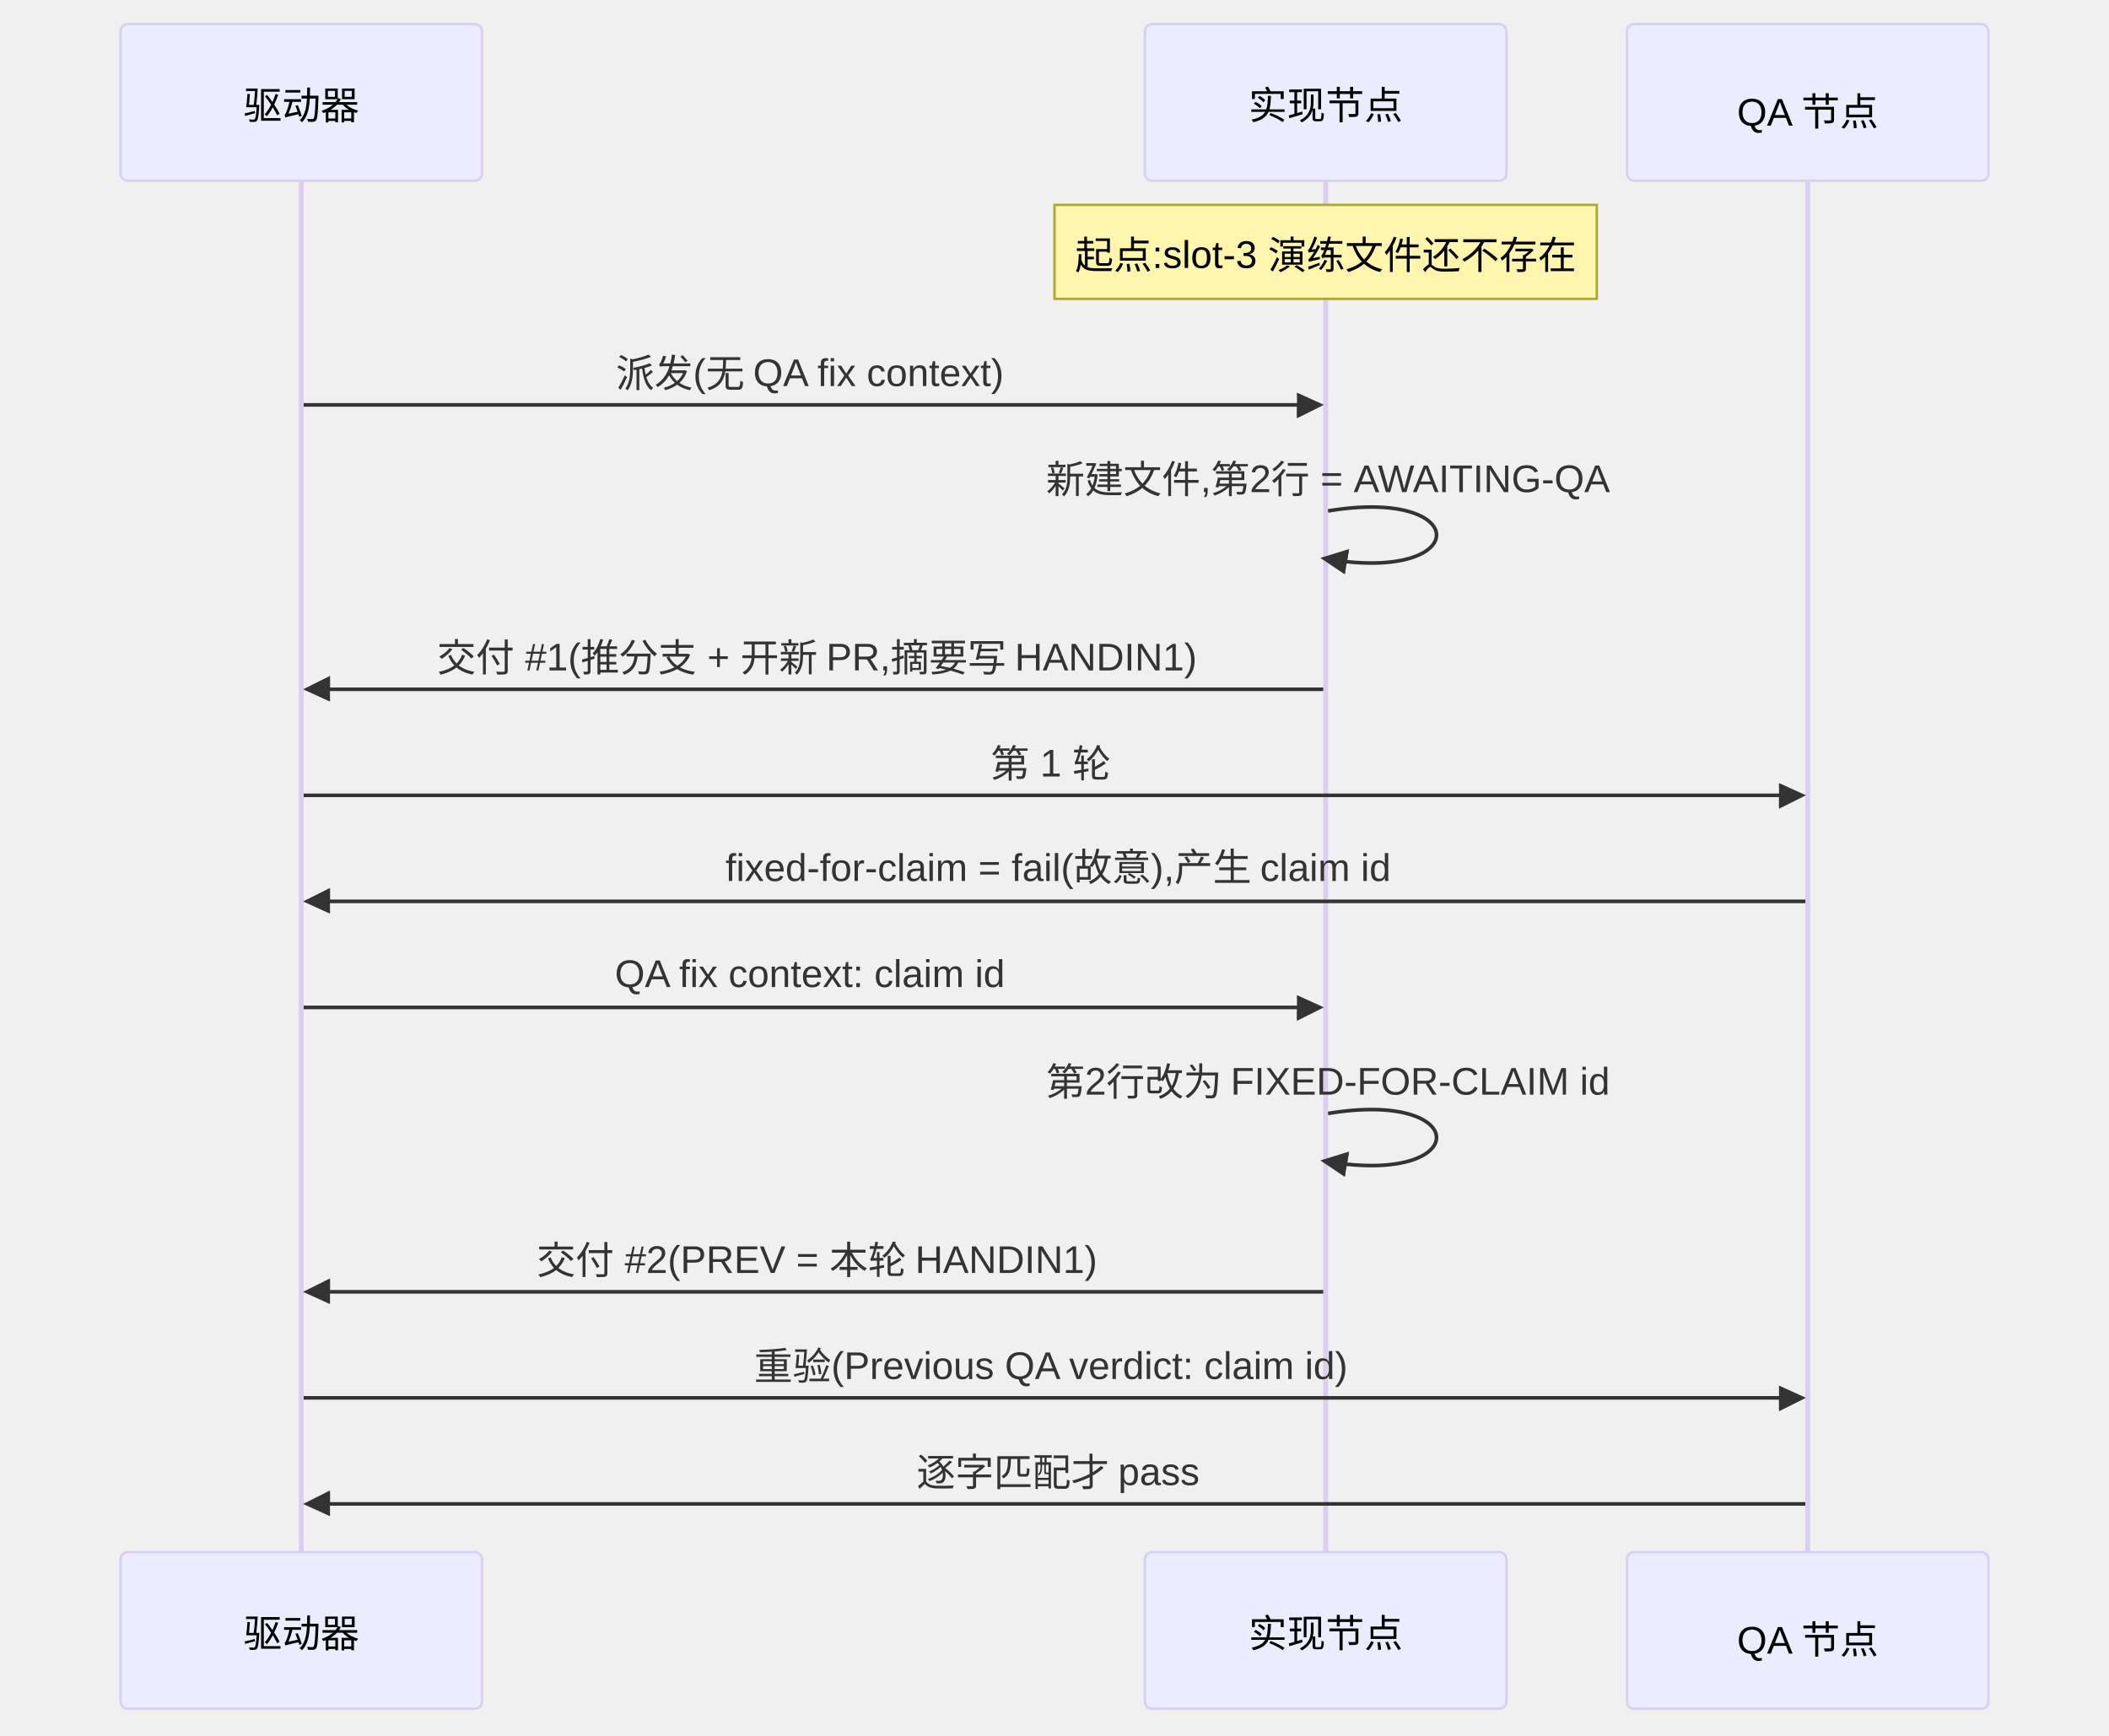
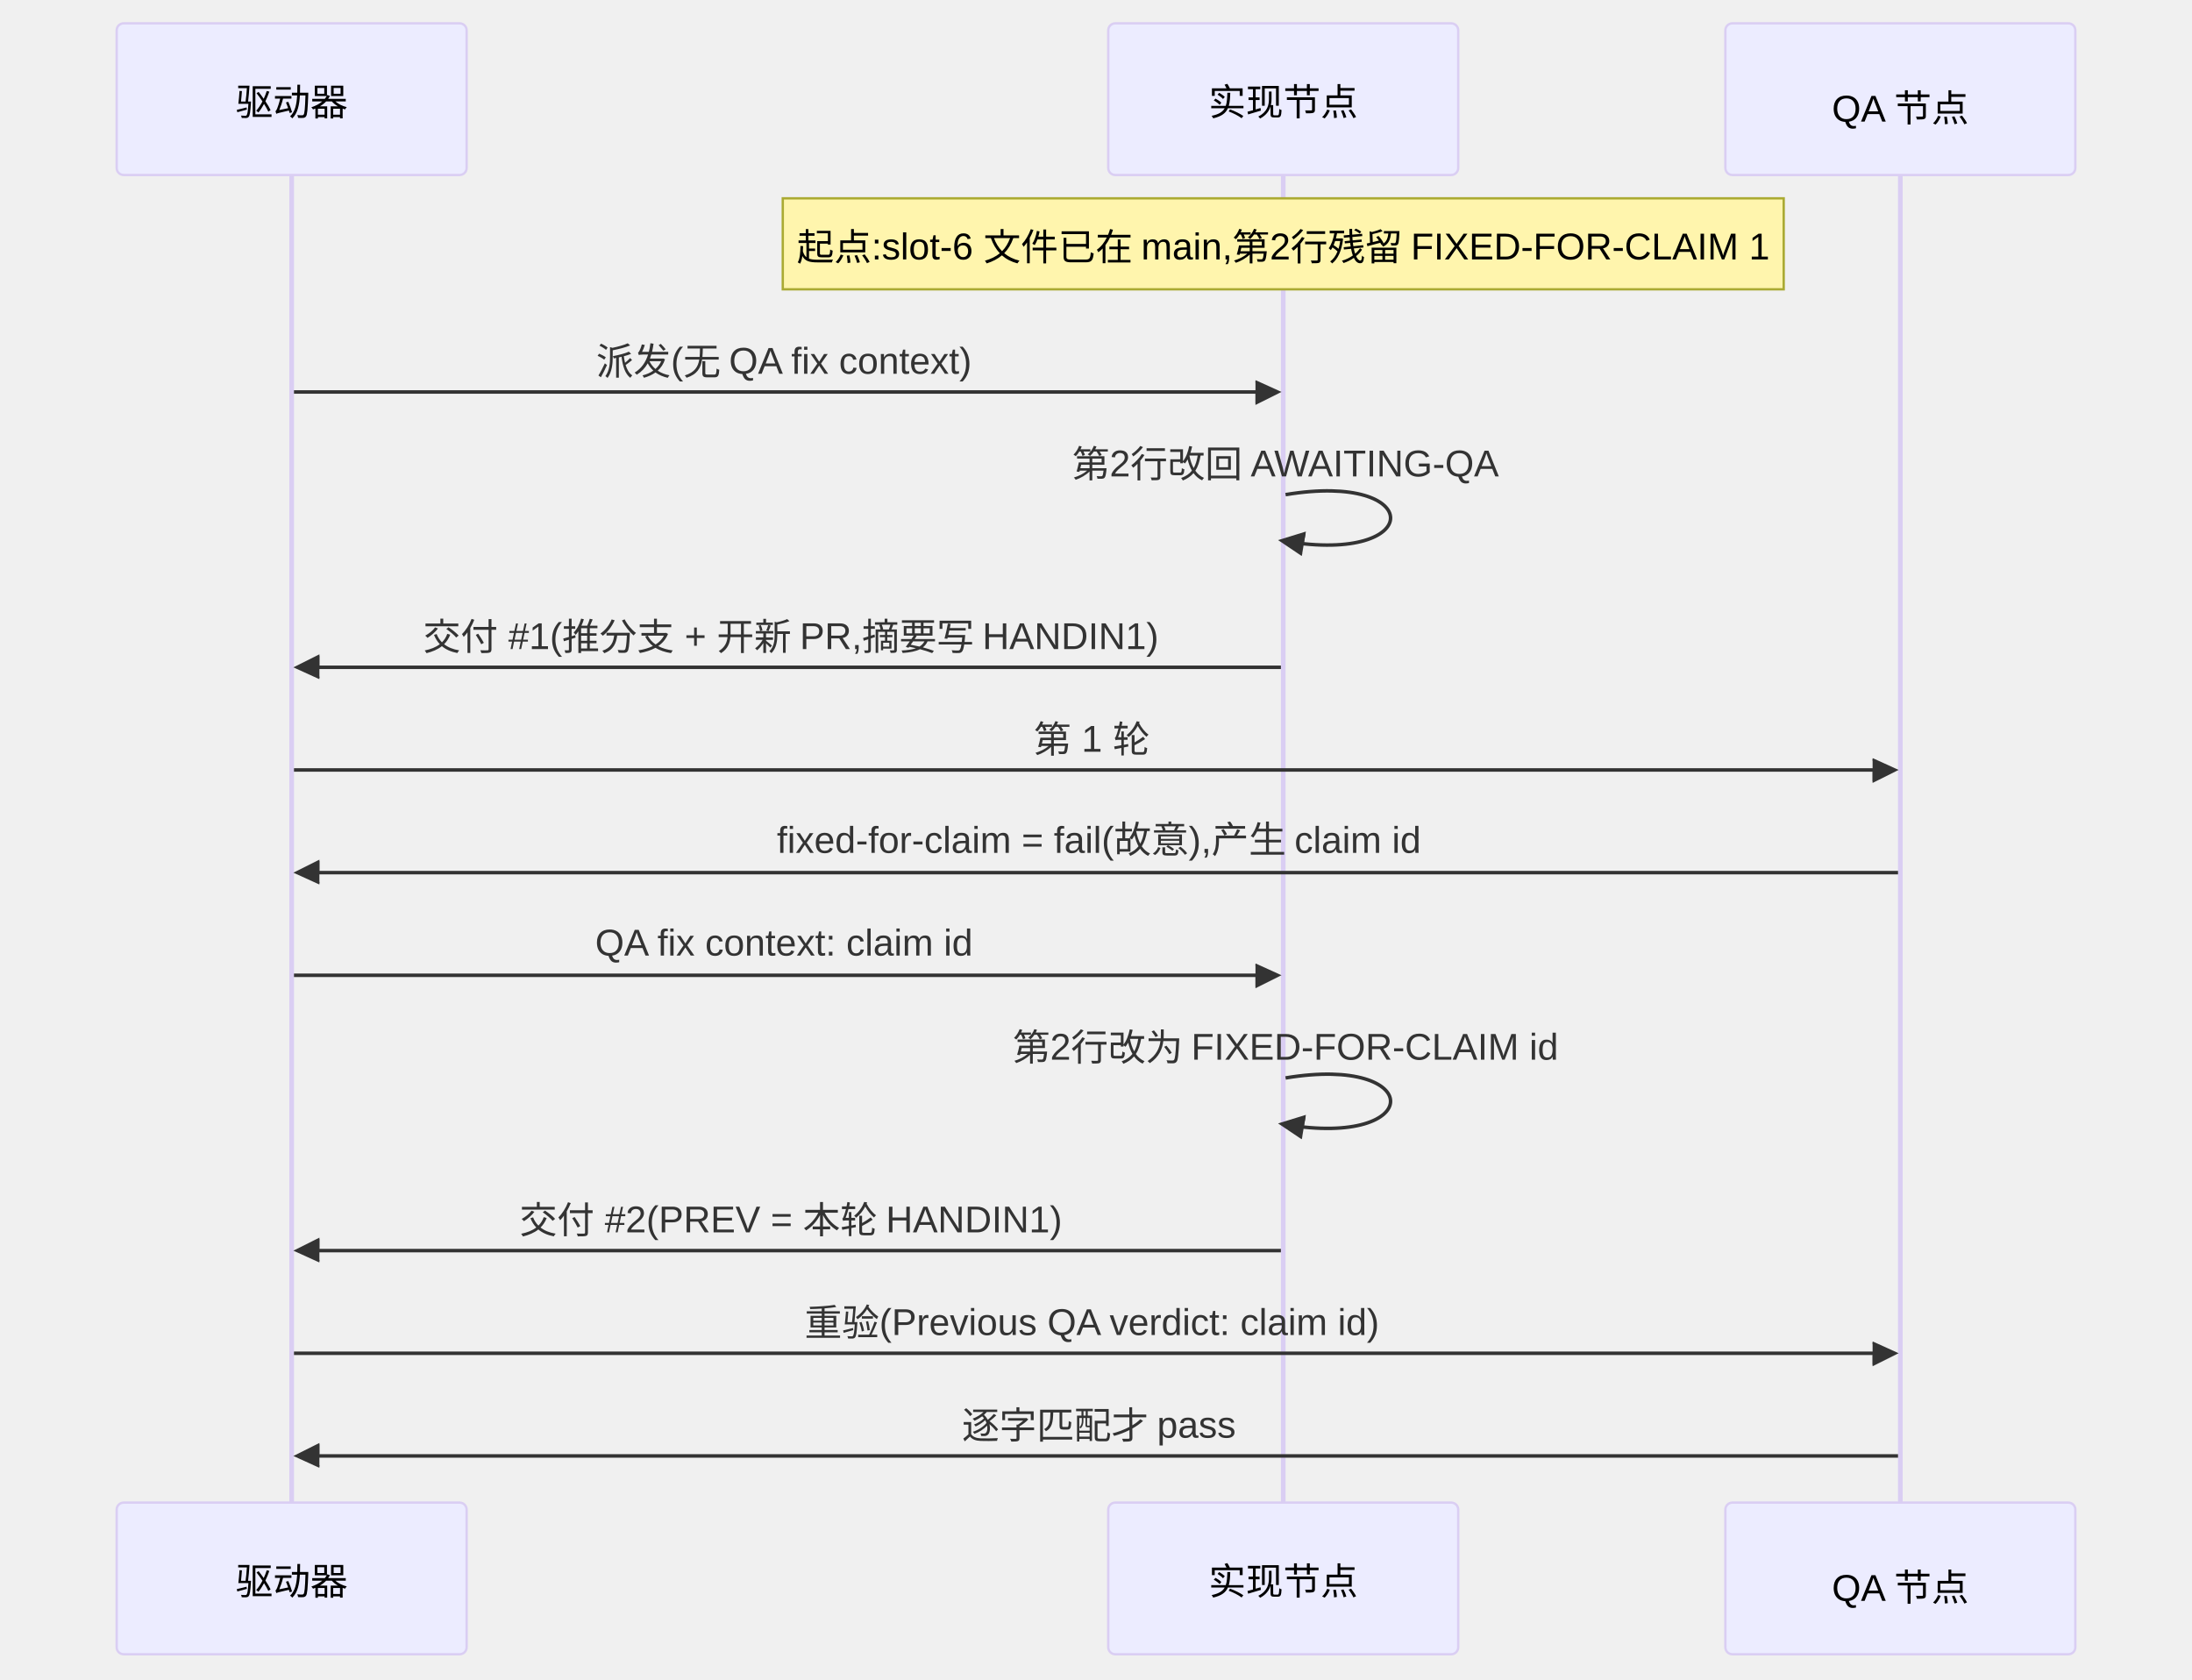
- <svg xmlns="http://www.w3.org/2000/svg" id="FLY-3150-d1" width="100%" style="max-width: 875px; background-color: white;" viewBox="-50 -10 875 720" role="graphics-document document" aria-roledescription="sequence">
+ <svg xmlns="http://www.w3.org/2000/svg" id="FLY-3150-d1" width="100%" style="max-width: 939.5px; background-color: white;" viewBox="-50 -10 939.5 720" role="graphics-document document" aria-roledescription="sequence">
  <g>
-     <rect x="625" y="634" fill="#eaeaea" stroke="#666" width="150" height="65" name="Q" rx="3" ry="3" class="actor actor-bottom" />
-     <text x="700" y="666.5" dominant-baseline="central" alignment-baseline="central" class="actor actor-box" style="text-anchor: middle; font-size: 16px; font-weight: 400;">
-       <tspan x="700" dy="0">QA 节点</tspan>
+     <rect x="689.5" y="634" fill="#eaeaea" stroke="#666" width="150" height="65" name="Q" rx="3" ry="3" class="actor actor-bottom" />
+     <text x="764.5" y="666.5" dominant-baseline="central" alignment-baseline="central" class="actor actor-box" style="text-anchor: middle; font-size: 16px; font-weight: 400;">
+       <tspan x="764.5" dy="0">QA 节点</tspan>
    </text>
  </g>
  <g>
    <rect x="425" y="634" fill="#eaeaea" stroke="#666" width="150" height="65" name="I" rx="3" ry="3" class="actor actor-bottom" />
    <text x="500" y="666.5" dominant-baseline="central" alignment-baseline="central" class="actor actor-box" style="text-anchor: middle; font-size: 16px; font-weight: 400;">
      <tspan x="500" dy="0">实现节点</tspan>
    </text>
  </g>
  <g>
    <rect x="0" y="634" fill="#eaeaea" stroke="#666" width="150" height="65" name="D" rx="3" ry="3" class="actor actor-bottom" />
    <text x="75" y="666.5" dominant-baseline="central" alignment-baseline="central" class="actor actor-box" style="text-anchor: middle; font-size: 16px; font-weight: 400;">
      <tspan x="75" dy="0">驱动器</tspan>
    </text>
  </g>
  <g>
-     <line id="actor2" x1="700" y1="65" x2="700" y2="634" class="actor-line 200" stroke-width="0.5px" stroke="#999" name="Q" />
+     <line id="actor2" x1="764.5" y1="65" x2="764.5" y2="634" class="actor-line 200" stroke-width="0.5px" stroke="#999" name="Q" />
    <g id="root-2">
-       <rect x="625" y="0" fill="#eaeaea" stroke="#666" width="150" height="65" name="Q" rx="3" ry="3" class="actor actor-top" />
-       <text x="700" y="32.5" dominant-baseline="central" alignment-baseline="central" class="actor actor-box" style="text-anchor: middle; font-size: 16px; font-weight: 400;">
-         <tspan x="700" dy="0">QA 节点</tspan>
+       <rect x="689.5" y="0" fill="#eaeaea" stroke="#666" width="150" height="65" name="Q" rx="3" ry="3" class="actor actor-top" />
+       <text x="764.5" y="32.5" dominant-baseline="central" alignment-baseline="central" class="actor actor-box" style="text-anchor: middle; font-size: 16px; font-weight: 400;">
+         <tspan x="764.5" dy="0">QA 节点</tspan>
      </text>
    </g>
  </g>
  <g>
    <line id="actor1" x1="500" y1="65" x2="500" y2="634" class="actor-line 200" stroke-width="0.5px" stroke="#999" name="I" />
    <g id="root-1">
      <rect x="425" y="0" fill="#eaeaea" stroke="#666" width="150" height="65" name="I" rx="3" ry="3" class="actor actor-top" />
      <text x="500" y="32.5" dominant-baseline="central" alignment-baseline="central" class="actor actor-box" style="text-anchor: middle; font-size: 16px; font-weight: 400;">
        <tspan x="500" dy="0">实现节点</tspan>
      </text>
    </g>
  </g>
  <g>
    <line id="actor0" x1="75" y1="65" x2="75" y2="634" class="actor-line 200" stroke-width="0.5px" stroke="#999" name="D" />
    <g id="root-0">
      <rect x="0" y="0" fill="#eaeaea" stroke="#666" width="150" height="65" name="D" rx="3" ry="3" class="actor actor-top" />
      <text x="75" y="32.5" dominant-baseline="central" alignment-baseline="central" class="actor actor-box" style="text-anchor: middle; font-size: 16px; font-weight: 400;">
        <tspan x="75" dy="0">驱动器</tspan>
      </text>
    </g>
  </g>
  <style>#FLY-3150-d1{font-family:"trebuchet ms",verdana,arial,sans-serif;font-size:16px;fill:#333;}@keyframes edge-animation-frame{from{stroke-dashoffset:0;}}@keyframes dash{to{stroke-dashoffset:0;}}#FLY-3150-d1 .edge-animation-slow{stroke-dasharray:9,5!important;stroke-dashoffset:900;animation:dash 50s linear infinite;stroke-linecap:round;}#FLY-3150-d1 .edge-animation-fast{stroke-dasharray:9,5!important;stroke-dashoffset:900;animation:dash 20s linear infinite;stroke-linecap:round;}#FLY-3150-d1 .error-icon{fill:#552222;}#FLY-3150-d1 .error-text{fill:#552222;stroke:#552222;}#FLY-3150-d1 .edge-thickness-normal{stroke-width:1px;}#FLY-3150-d1 .edge-thickness-thick{stroke-width:3.5px;}#FLY-3150-d1 .edge-pattern-solid{stroke-dasharray:0;}#FLY-3150-d1 .edge-thickness-invisible{stroke-width:0;fill:none;}#FLY-3150-d1 .edge-pattern-dashed{stroke-dasharray:3;}#FLY-3150-d1 .edge-pattern-dotted{stroke-dasharray:2;}#FLY-3150-d1 .marker{fill:#333333;stroke:#333333;}#FLY-3150-d1 .marker.cross{stroke:#333333;}#FLY-3150-d1 svg{font-family:"trebuchet ms",verdana,arial,sans-serif;font-size:16px;}#FLY-3150-d1 p{margin:0;}#FLY-3150-d1 .actor{stroke:hsl(259.626, 59.777%, 87.902%);fill:#ECECFF;}#FLY-3150-d1 text.actor&gt;tspan{fill:black;stroke:none;}#FLY-3150-d1 .actor-line{stroke:hsl(259.626, 59.777%, 87.902%);}#FLY-3150-d1 .innerArc{stroke-width:1.5;stroke-dasharray:none;}#FLY-3150-d1 .messageLine0{stroke-width:1.5;stroke-dasharray:none;stroke:#333;}#FLY-3150-d1 .messageLine1{stroke-width:1.5;stroke-dasharray:2,2;stroke:#333;}#FLY-3150-d1 #arrowhead path{fill:#333;stroke:#333;}#FLY-3150-d1 .sequenceNumber{fill:white;}#FLY-3150-d1 #sequencenumber{fill:#333;}#FLY-3150-d1 #crosshead path{fill:#333;stroke:#333;}#FLY-3150-d1 .messageText{fill:#333;stroke:none;}#FLY-3150-d1 .labelBox{stroke:hsl(259.626, 59.777%, 87.902%);fill:#ECECFF;}#FLY-3150-d1 .labelText,#FLY-3150-d1 .labelText&gt;tspan{fill:black;stroke:none;}#FLY-3150-d1 .loopText,#FLY-3150-d1 .loopText&gt;tspan{fill:black;stroke:none;}#FLY-3150-d1 .loopLine{stroke-width:2px;stroke-dasharray:2,2;stroke:hsl(259.626, 59.777%, 87.902%);fill:hsl(259.626, 59.777%, 87.902%);}#FLY-3150-d1 .note{stroke:#aaaa33;fill:#fff5ad;}#FLY-3150-d1 .noteText,#FLY-3150-d1 .noteText&gt;tspan{fill:black;stroke:none;}#FLY-3150-d1 .activation0{fill:#f4f4f4;stroke:#666;}#FLY-3150-d1 .activation1{fill:#f4f4f4;stroke:#666;}#FLY-3150-d1 .activation2{fill:#f4f4f4;stroke:#666;}#FLY-3150-d1 .actorPopupMenu{position:absolute;}#FLY-3150-d1 .actorPopupMenuPanel{position:absolute;fill:#ECECFF;box-shadow:0px 8px 16px 0px rgba(0,0,0,0.2);filter:drop-shadow(3px 5px 2px rgb(0 0 0 / 0.4));}#FLY-3150-d1 .actor-man line{stroke:hsl(259.626, 59.777%, 87.902%);fill:#ECECFF;}#FLY-3150-d1 .actor-man circle,#FLY-3150-d1 line{stroke:hsl(259.626, 59.777%, 87.902%);fill:#ECECFF;stroke-width:2px;}#FLY-3150-d1 :root{--mermaid-font-family:"trebuchet ms",verdana,arial,sans-serif;}</style>
  <g />
  <defs>
    <symbol id="computer" width="24" height="24">
      <path transform="scale(.5)" d="M2 2v13h20v-13h-20zm18 11h-16v-9h16v9zm-10.228 6l.466-1h3.524l.467 1h-4.457zm14.228 3h-24l2-6h2.104l-1.33 4h18.45l-1.297-4h2.073l2 6zm-5-10h-14v-7h14v7z" />
    </symbol>
  </defs>
  <defs>
    <symbol id="database" fill-rule="evenodd" clip-rule="evenodd">
      <path transform="scale(.5)" d="M12.258.001l.256.004.255.005.253.008.251.01.249.012.247.015.246.016.242.019.241.02.239.023.236.024.233.027.231.028.229.031.225.032.223.034.22.036.217.038.214.04.211.041.208.043.205.045.201.046.198.048.194.05.191.051.187.053.183.054.18.056.175.057.172.059.168.06.163.061.16.063.155.064.15.066.074.033.073.033.071.034.07.034.069.035.068.035.067.035.066.035.064.036.064.036.062.036.06.036.06.037.058.037.058.037.055.038.055.038.053.038.052.038.051.039.05.039.048.039.047.039.045.04.044.04.043.04.041.04.04.041.039.041.037.041.036.041.034.041.033.042.032.042.03.042.029.042.027.042.026.043.024.043.023.043.021.043.02.043.018.044.017.043.015.044.013.044.012.044.011.045.009.044.007.045.006.045.004.045.002.045.001.045v17l-.001.045-.002.045-.004.045-.006.045-.007.045-.009.044-.011.045-.012.044-.013.044-.015.044-.017.043-.018.044-.02.043-.021.043-.023.043-.024.043-.026.043-.027.042-.029.042-.03.042-.032.042-.033.042-.034.041-.036.041-.037.041-.039.041-.04.041-.041.04-.043.04-.044.04-.045.04-.047.039-.048.039-.05.039-.051.039-.052.038-.053.038-.055.038-.055.038-.058.037-.058.037-.06.037-.06.036-.062.036-.064.036-.064.036-.066.035-.067.035-.068.035-.069.035-.07.034-.071.034-.073.033-.074.033-.15.066-.155.064-.16.063-.163.061-.168.06-.172.059-.175.057-.18.056-.183.054-.187.053-.191.051-.194.05-.198.048-.201.046-.205.045-.208.043-.211.041-.214.04-.217.038-.22.036-.223.034-.225.032-.229.031-.231.028-.233.027-.236.024-.239.023-.241.02-.242.019-.246.016-.247.015-.249.012-.251.01-.253.008-.255.005-.256.004-.258.001-.258-.001-.256-.004-.255-.005-.253-.008-.251-.01-.249-.012-.247-.015-.245-.016-.243-.019-.241-.02-.238-.023-.236-.024-.234-.027-.231-.028-.228-.031-.226-.032-.223-.034-.22-.036-.217-.038-.214-.04-.211-.041-.208-.043-.204-.045-.201-.046-.198-.048-.195-.05-.19-.051-.187-.053-.184-.054-.179-.056-.176-.057-.172-.059-.167-.06-.164-.061-.159-.063-.155-.064-.151-.066-.074-.033-.072-.033-.072-.034-.07-.034-.069-.035-.068-.035-.067-.035-.066-.035-.064-.036-.063-.036-.062-.036-.061-.036-.06-.037-.058-.037-.057-.037-.056-.038-.055-.038-.053-.038-.052-.038-.051-.039-.049-.039-.049-.039-.046-.039-.046-.04-.044-.04-.043-.04-.041-.04-.04-.041-.039-.041-.037-.041-.036-.041-.034-.041-.033-.042-.032-.042-.03-.042-.029-.042-.027-.042-.026-.043-.024-.043-.023-.043-.021-.043-.02-.043-.018-.044-.017-.043-.015-.044-.013-.044-.012-.044-.011-.045-.009-.044-.007-.045-.006-.045-.004-.045-.002-.045-.001-.045v-17l.001-.045.002-.045.004-.045.006-.045.007-.045.009-.044.011-.045.012-.044.013-.044.015-.044.017-.043.018-.044.02-.043.021-.043.023-.043.024-.043.026-.043.027-.042.029-.042.03-.042.032-.042.033-.042.034-.041.036-.041.037-.041.039-.041.04-.041.041-.04.043-.04.044-.04.046-.04.046-.039.049-.039.049-.039.051-.039.052-.038.053-.038.055-.038.056-.038.057-.037.058-.037.06-.037.061-.036.062-.036.063-.036.064-.036.066-.035.067-.035.068-.035.069-.035.07-.034.072-.034.072-.033.074-.033.151-.066.155-.064.159-.063.164-.061.167-.06.172-.059.176-.057.179-.056.184-.054.187-.053.19-.051.195-.05.198-.048.201-.046.204-.045.208-.043.211-.041.214-.04.217-.038.22-.036.223-.034.226-.032.228-.031.231-.028.234-.027.236-.024.238-.023.241-.02.243-.019.245-.016.247-.015.249-.012.251-.01.253-.008.255-.005.256-.004.258-.001.258.001zm-9.258 20.499v.01l.001.021.003.021.004.022.005.021.006.022.007.022.009.023.01.022.011.023.012.023.013.023.015.023.016.024.017.023.018.024.019.024.021.024.022.025.023.024.024.025.052.049.056.05.061.051.066.051.07.051.075.051.079.052.084.052.088.052.092.052.097.052.102.051.105.052.11.052.114.051.119.051.123.051.127.05.131.05.135.05.139.048.144.049.147.047.152.047.155.047.16.045.163.045.167.043.171.043.176.041.178.041.183.039.187.039.19.037.194.035.197.035.202.033.204.031.209.03.212.029.216.027.219.025.222.024.226.021.23.02.233.018.236.016.24.015.243.012.246.01.249.008.253.005.256.004.259.001.26-.001.257-.004.254-.005.25-.008.247-.011.244-.012.241-.014.237-.016.233-.018.231-.021.226-.021.224-.024.22-.026.216-.027.212-.028.21-.031.205-.031.202-.034.198-.034.194-.036.191-.037.187-.039.183-.04.179-.04.175-.042.172-.043.168-.044.163-.045.16-.046.155-.046.152-.047.148-.048.143-.049.139-.049.136-.05.131-.05.126-.05.123-.051.118-.052.114-.051.11-.052.106-.052.101-.052.096-.052.092-.052.088-.053.083-.051.079-.052.074-.052.07-.051.065-.051.06-.051.056-.05.051-.05.023-.024.023-.025.021-.024.02-.024.019-.024.018-.024.017-.024.015-.023.014-.024.013-.023.012-.023.01-.023.01-.022.008-.022.006-.022.006-.022.004-.022.004-.021.001-.021.001-.021v-4.127l-.077.055-.08.053-.083.054-.085.053-.087.052-.09.052-.093.051-.095.05-.097.05-.1.049-.102.049-.105.048-.106.047-.109.047-.111.046-.114.045-.115.045-.118.044-.12.043-.122.042-.124.042-.126.041-.128.04-.13.04-.132.038-.134.038-.135.037-.138.037-.139.035-.142.035-.143.034-.144.033-.147.032-.148.031-.15.03-.151.03-.153.029-.154.027-.156.027-.158.026-.159.025-.161.024-.162.023-.163.022-.165.021-.166.02-.167.019-.169.018-.169.017-.171.016-.173.015-.173.014-.175.013-.175.012-.177.011-.178.01-.179.008-.179.008-.181.006-.182.005-.182.004-.184.003-.184.002h-.37l-.184-.002-.184-.003-.182-.004-.182-.005-.181-.006-.179-.008-.179-.008-.178-.01-.176-.011-.176-.012-.175-.013-.173-.014-.172-.015-.171-.016-.17-.017-.169-.018-.167-.019-.166-.02-.165-.021-.163-.022-.162-.023-.161-.024-.159-.025-.157-.026-.156-.027-.155-.027-.153-.029-.151-.03-.15-.03-.148-.031-.146-.032-.145-.033-.143-.034-.141-.035-.14-.035-.137-.037-.136-.037-.134-.038-.132-.038-.13-.04-.128-.04-.126-.041-.124-.042-.122-.042-.12-.044-.117-.043-.116-.045-.113-.045-.112-.046-.109-.047-.106-.047-.105-.048-.102-.049-.1-.049-.097-.05-.095-.05-.093-.052-.09-.051-.087-.052-.085-.053-.083-.054-.08-.054-.077-.054v4.127zm0-5.654v.011l.001.021.003.021.004.021.005.022.006.022.007.022.009.022.01.022.011.023.012.023.013.023.015.024.016.023.017.024.018.024.019.024.021.024.022.024.023.025.024.024.052.05.056.05.061.05.066.051.07.051.075.052.079.051.084.052.088.052.092.052.097.052.102.052.105.052.11.051.114.051.119.052.123.05.127.051.131.05.135.049.139.049.144.048.147.048.152.047.155.046.16.045.163.045.167.044.171.042.176.042.178.04.183.04.187.038.19.037.194.036.197.034.202.033.204.032.209.03.212.028.216.027.219.025.222.024.226.022.23.02.233.018.236.016.24.014.243.012.246.01.249.008.253.006.256.003.259.001.26-.001.257-.003.254-.006.25-.008.247-.01.244-.012.241-.015.237-.016.233-.018.231-.02.226-.022.224-.024.22-.025.216-.027.212-.029.21-.03.205-.032.202-.033.198-.035.194-.036.191-.037.187-.039.183-.039.179-.041.175-.042.172-.043.168-.044.163-.045.16-.045.155-.047.152-.047.148-.048.143-.048.139-.05.136-.049.131-.05.126-.051.123-.051.118-.051.114-.052.11-.052.106-.052.101-.052.096-.052.092-.052.088-.052.083-.052.079-.052.074-.051.07-.052.065-.051.06-.05.056-.051.051-.049.023-.025.023-.024.021-.025.02-.024.019-.024.018-.024.017-.024.015-.023.014-.023.013-.024.012-.022.01-.023.01-.023.008-.022.006-.022.006-.022.004-.021.004-.022.001-.021.001-.021v-4.139l-.077.054-.08.054-.083.054-.085.052-.087.053-.09.051-.093.051-.095.051-.097.05-.1.049-.102.049-.105.048-.106.047-.109.047-.111.046-.114.045-.115.044-.118.044-.12.044-.122.042-.124.042-.126.041-.128.04-.13.039-.132.039-.134.038-.135.037-.138.036-.139.036-.142.035-.143.033-.144.033-.147.033-.148.031-.15.03-.151.03-.153.028-.154.028-.156.027-.158.026-.159.025-.161.024-.162.023-.163.022-.165.021-.166.02-.167.019-.169.018-.169.017-.171.016-.173.015-.173.014-.175.013-.175.012-.177.011-.178.009-.179.009-.179.007-.181.007-.182.005-.182.004-.184.003-.184.002h-.37l-.184-.002-.184-.003-.182-.004-.182-.005-.181-.007-.179-.007-.179-.009-.178-.009-.176-.011-.176-.012-.175-.013-.173-.014-.172-.015-.171-.016-.17-.017-.169-.018-.167-.019-.166-.02-.165-.021-.163-.022-.162-.023-.161-.024-.159-.025-.157-.026-.156-.027-.155-.028-.153-.028-.151-.03-.15-.03-.148-.031-.146-.033-.145-.033-.143-.033-.141-.035-.14-.036-.137-.036-.136-.037-.134-.038-.132-.039-.13-.039-.128-.04-.126-.041-.124-.042-.122-.043-.12-.043-.117-.044-.116-.044-.113-.046-.112-.046-.109-.046-.106-.047-.105-.048-.102-.049-.1-.049-.097-.05-.095-.051-.093-.051-.09-.051-.087-.053-.085-.052-.083-.054-.08-.054-.077-.054v4.139zm0-5.666v.011l.001.02.003.022.004.021.005.022.006.021.007.022.009.023.01.022.011.023.012.023.013.023.015.023.016.024.017.024.018.023.019.024.021.025.022.024.023.024.024.025.052.05.056.05.061.05.066.051.07.051.075.052.079.051.084.052.088.052.092.052.097.052.102.052.105.051.11.052.114.051.119.051.123.051.127.05.131.05.135.05.139.049.144.048.147.048.152.047.155.046.16.045.163.045.167.043.171.043.176.042.178.04.183.04.187.038.19.037.194.036.197.034.202.033.204.032.209.03.212.028.216.027.219.025.222.024.226.021.23.02.233.018.236.017.24.014.243.012.246.01.249.008.253.006.256.003.259.001.26-.001.257-.003.254-.006.25-.008.247-.01.244-.013.241-.014.237-.016.233-.018.231-.02.226-.022.224-.024.22-.025.216-.027.212-.029.21-.03.205-.032.202-.033.198-.035.194-.036.191-.037.187-.039.183-.039.179-.041.175-.042.172-.043.168-.044.163-.045.16-.045.155-.047.152-.047.148-.048.143-.049.139-.049.136-.049.131-.051.126-.05.123-.051.118-.052.114-.051.11-.052.106-.052.101-.052.096-.052.092-.052.088-.052.083-.052.079-.052.074-.052.07-.051.065-.051.06-.051.056-.05.051-.049.023-.025.023-.025.021-.024.02-.024.019-.024.018-.024.017-.024.015-.023.014-.024.013-.023.012-.023.01-.022.01-.023.008-.022.006-.022.006-.022.004-.022.004-.021.001-.021.001-.021v-4.153l-.077.054-.08.054-.083.053-.085.053-.087.053-.09.051-.093.051-.095.051-.097.05-.1.049-.102.048-.105.048-.106.048-.109.046-.111.046-.114.046-.115.044-.118.044-.12.043-.122.043-.124.042-.126.041-.128.04-.13.039-.132.039-.134.038-.135.037-.138.036-.139.036-.142.034-.143.034-.144.033-.147.032-.148.032-.15.03-.151.03-.153.028-.154.028-.156.027-.158.026-.159.024-.161.024-.162.023-.163.023-.165.021-.166.02-.167.019-.169.018-.169.017-.171.016-.173.015-.173.014-.175.013-.175.012-.177.01-.178.01-.179.009-.179.007-.181.006-.182.006-.182.004-.184.003-.184.001-.185.001-.185-.001-.184-.001-.184-.003-.182-.004-.182-.006-.181-.006-.179-.007-.179-.009-.178-.01-.176-.01-.176-.012-.175-.013-.173-.014-.172-.015-.171-.016-.17-.017-.169-.018-.167-.019-.166-.02-.165-.021-.163-.023-.162-.023-.161-.024-.159-.024-.157-.026-.156-.027-.155-.028-.153-.028-.151-.03-.15-.03-.148-.032-.146-.032-.145-.033-.143-.034-.141-.034-.14-.036-.137-.036-.136-.037-.134-.038-.132-.039-.13-.039-.128-.041-.126-.041-.124-.041-.122-.043-.12-.043-.117-.044-.116-.044-.113-.046-.112-.046-.109-.046-.106-.048-.105-.048-.102-.048-.1-.05-.097-.049-.095-.051-.093-.051-.09-.052-.087-.052-.085-.053-.083-.053-.08-.054-.077-.054v4.153zm8.74-8.179l-.257.004-.254.005-.25.008-.247.011-.244.012-.241.014-.237.016-.233.018-.231.021-.226.022-.224.023-.22.026-.216.027-.212.028-.21.031-.205.032-.202.033-.198.034-.194.036-.191.038-.187.038-.183.04-.179.041-.175.042-.172.043-.168.043-.163.045-.16.046-.155.046-.152.048-.148.048-.143.048-.139.049-.136.05-.131.05-.126.051-.123.051-.118.051-.114.052-.11.052-.106.052-.101.052-.096.052-.092.052-.088.052-.083.052-.079.052-.074.051-.07.052-.065.051-.06.05-.056.05-.051.05-.023.025-.023.024-.021.024-.02.025-.019.024-.018.024-.017.023-.015.024-.014.023-.013.023-.012.023-.01.023-.01.022-.008.022-.006.023-.006.021-.004.022-.004.021-.001.021-.001.021.001.021.001.021.004.021.004.022.006.021.006.023.008.022.01.022.01.023.012.023.013.023.014.023.015.024.017.023.018.024.019.024.02.025.021.024.023.024.023.025.051.05.056.05.06.05.065.051.07.052.074.051.079.052.083.052.088.052.092.052.096.052.101.052.106.052.11.052.114.052.118.051.123.051.126.051.131.05.136.05.139.049.143.048.148.048.152.048.155.046.16.046.163.045.168.043.172.043.175.042.179.041.183.04.187.038.191.038.194.036.198.034.202.033.205.032.21.031.212.028.216.027.22.026.224.023.226.022.231.021.233.018.237.016.241.014.244.012.247.011.25.008.254.005.257.004.26.001.26-.001.257-.004.254-.005.25-.008.247-.011.244-.012.241-.014.237-.016.233-.018.231-.021.226-.022.224-.023.22-.026.216-.027.212-.028.21-.031.205-.032.202-.033.198-.034.194-.036.191-.038.187-.038.183-.04.179-.041.175-.042.172-.043.168-.043.163-.045.16-.046.155-.046.152-.048.148-.048.143-.048.139-.049.136-.05.131-.05.126-.051.123-.051.118-.051.114-.052.11-.052.106-.052.101-.052.096-.052.092-.052.088-.052.083-.052.079-.052.074-.051.07-.052.065-.051.06-.05.056-.05.051-.05.023-.025.023-.024.021-.024.02-.025.019-.024.018-.024.017-.023.015-.024.014-.023.013-.023.012-.023.01-.023.01-.022.008-.022.006-.023.006-.021.004-.022.004-.021.001-.021.001-.021-.001-.021-.001-.021-.004-.021-.004-.022-.006-.021-.006-.023-.008-.022-.01-.022-.01-.023-.012-.023-.013-.023-.014-.023-.015-.024-.017-.023-.018-.024-.019-.024-.02-.025-.021-.024-.023-.024-.023-.025-.051-.05-.056-.05-.06-.05-.065-.051-.07-.052-.074-.051-.079-.052-.083-.052-.088-.052-.092-.052-.096-.052-.101-.052-.106-.052-.11-.052-.114-.052-.118-.051-.123-.051-.126-.051-.131-.05-.136-.05-.139-.049-.143-.048-.148-.048-.152-.048-.155-.046-.16-.046-.163-.045-.168-.043-.172-.043-.175-.042-.179-.041-.183-.04-.187-.038-.191-.038-.194-.036-.198-.034-.202-.033-.205-.032-.21-.031-.212-.028-.216-.027-.22-.026-.224-.023-.226-.022-.231-.021-.233-.018-.237-.016-.241-.014-.244-.012-.247-.011-.25-.008-.254-.005-.257-.004-.26-.001-.26.001z" />
    </symbol>
  </defs>
  <defs>
    <symbol id="clock" width="24" height="24">
      <path transform="scale(.5)" d="M12 2c5.514 0 10 4.486 10 10s-4.486 10-10 10-10-4.486-10-10 4.486-10 10-10zm0-2c-6.627 0-12 5.373-12 12s5.373 12 12 12 12-5.373 12-12-5.373-12-12-12zm5.848 12.459c.202.038.202.333.001.372-1.907.361-6.045 1.111-6.547 1.111-.719 0-1.301-.582-1.301-1.301 0-.512.77-5.447 1.125-7.445.034-.192.312-.181.343.014l.985 6.238 5.394 1.011z" />
    </symbol>
  </defs>
  <defs>
    <marker id="arrowhead" refX="7.9" refY="5" markerUnits="userSpaceOnUse" markerWidth="12" markerHeight="12" orient="auto-start-reverse">
      <path d="M -1 0 L 10 5 L 0 10 z" />
    </marker>
  </defs>
  <defs>
    <marker id="crosshead" markerWidth="15" markerHeight="8" orient="auto" refX="4" refY="4.5">
      <path fill="none" stroke="#000000" stroke-width="1pt" d="M 1,2 L 6,7 M 6,2 L 1,7" style="stroke-dasharray: 0, 0;" />
    </marker>
  </defs>
  <defs>
    <marker id="filled-head" refX="15.5" refY="7" markerWidth="20" markerHeight="28" orient="auto">
      <path d="M 18,7 L9,13 L14,7 L9,1 Z" />
    </marker>
  </defs>
  <defs>
    <marker id="sequencenumber" refX="15" refY="15" markerWidth="60" markerHeight="40" orient="auto">
      <circle cx="15" cy="15" r="6" />
    </marker>
  </defs>
  <g>
-     <rect x="387.5" y="75" fill="#EDF2AE" stroke="#666" width="225" height="39" class="note" />
+     <rect x="285.5" y="75" fill="#EDF2AE" stroke="#666" width="429" height="39" class="note" />
    <text x="500" y="80" text-anchor="middle" dominant-baseline="middle" alignment-baseline="middle" class="noteText" dy="1em" style="font-size: 16px; font-weight: 400;">
-       <tspan x="500">起点:slot-3 演练文件还不存在</tspan>
+       <tspan x="500">起点:slot-6 文件已在 main,第2行残留 FIXED-FOR-CLAIM 1</tspan>
    </text>
  </g>
  <text x="286" y="129" text-anchor="middle" dominant-baseline="middle" alignment-baseline="middle" class="messageText" dy="1em" style="font-size: 16px; font-weight: 400;">派发(无 QA fix context)</text>
  <line x1="76" y1="158" x2="496" y2="158" class="messageLine0" stroke-width="2" stroke="none" marker-end="url(#arrowhead)" style="fill: none;" />
-   <text x="501" y="173" text-anchor="middle" dominant-baseline="middle" alignment-baseline="middle" class="messageText" dy="1em" style="font-size: 16px; font-weight: 400;">新建文件,第2行 = AWAITING-QA</text>
+   <text x="501" y="173" text-anchor="middle" dominant-baseline="middle" alignment-baseline="middle" class="messageText" dy="1em" style="font-size: 16px; font-weight: 400;">第2行改回 AWAITING-QA</text>
  <path d="M 501,202 C 561,192 561,232 501,222" class="messageLine0" stroke-width="2" stroke="none" marker-end="url(#arrowhead)" style="fill: none;" />
  <text x="289" y="247" text-anchor="middle" dominant-baseline="middle" alignment-baseline="middle" class="messageText" dy="1em" style="font-size: 16px; font-weight: 400;">交付 #1(推分支 + 开新 PR,摘要写 HANDIN1)</text>
  <line x1="499" y1="276" x2="79" y2="276" class="messageLine0" stroke-width="2" stroke="none" marker-end="url(#arrowhead)" style="fill: none;" />
-   <text x="386" y="291" text-anchor="middle" dominant-baseline="middle" alignment-baseline="middle" class="messageText" dy="1em" style="font-size: 16px; font-weight: 400;">第 1 轮</text>
-   <line x1="76" y1="320" x2="696" y2="320" class="messageLine0" stroke-width="2" stroke="none" marker-end="url(#arrowhead)" style="fill: none;" />
-   <text x="389" y="335" text-anchor="middle" dominant-baseline="middle" alignment-baseline="middle" class="messageText" dy="1em" style="font-size: 16px; font-weight: 400;">fixed-for-claim = fail(故意),产生 claim id</text>
-   <line x1="699" y1="364" x2="79" y2="364" class="messageLine0" stroke-width="2" stroke="none" marker-end="url(#arrowhead)" style="fill: none;" />
+   <text x="418" y="291" text-anchor="middle" dominant-baseline="middle" alignment-baseline="middle" class="messageText" dy="1em" style="font-size: 16px; font-weight: 400;">第 1 轮</text>
+   <line x1="76" y1="320" x2="760.5" y2="320" class="messageLine0" stroke-width="2" stroke="none" marker-end="url(#arrowhead)" style="fill: none;" />
+   <text x="421" y="335" text-anchor="middle" dominant-baseline="middle" alignment-baseline="middle" class="messageText" dy="1em" style="font-size: 16px; font-weight: 400;">fixed-for-claim = fail(故意),产生 claim id</text>
+   <line x1="763.5" y1="364" x2="79" y2="364" class="messageLine0" stroke-width="2" stroke="none" marker-end="url(#arrowhead)" style="fill: none;" />
  <text x="286" y="379" text-anchor="middle" dominant-baseline="middle" alignment-baseline="middle" class="messageText" dy="1em" style="font-size: 16px; font-weight: 400;">QA fix context: claim id</text>
  <line x1="76" y1="408" x2="496" y2="408" class="messageLine0" stroke-width="2" stroke="none" marker-end="url(#arrowhead)" style="fill: none;" />
  <text x="501" y="423" text-anchor="middle" dominant-baseline="middle" alignment-baseline="middle" class="messageText" dy="1em" style="font-size: 16px; font-weight: 400;">第2行改为 FIXED-FOR-CLAIM id</text>
  <path d="M 501,452 C 561,442 561,482 501,472" class="messageLine0" stroke-width="2" stroke="none" marker-end="url(#arrowhead)" style="fill: none;" />
  <text x="289" y="497" text-anchor="middle" dominant-baseline="middle" alignment-baseline="middle" class="messageText" dy="1em" style="font-size: 16px; font-weight: 400;">交付 #2(PREV = 本轮 HANDIN1)</text>
  <line x1="499" y1="526" x2="79" y2="526" class="messageLine0" stroke-width="2" stroke="none" marker-end="url(#arrowhead)" style="fill: none;" />
-   <text x="386" y="541" text-anchor="middle" dominant-baseline="middle" alignment-baseline="middle" class="messageText" dy="1em" style="font-size: 16px; font-weight: 400;">重验(Previous QA verdict: claim id)</text>
-   <line x1="76" y1="570" x2="696" y2="570" class="messageLine0" stroke-width="2" stroke="none" marker-end="url(#arrowhead)" style="fill: none;" />
-   <text x="389" y="585" text-anchor="middle" dominant-baseline="middle" alignment-baseline="middle" class="messageText" dy="1em" style="font-size: 16px; font-weight: 400;">逐字匹配才 pass</text>
-   <line x1="699" y1="614" x2="79" y2="614" class="messageLine0" stroke-width="2" stroke="none" marker-end="url(#arrowhead)" style="fill: none;" />
+   <text x="418" y="541" text-anchor="middle" dominant-baseline="middle" alignment-baseline="middle" class="messageText" dy="1em" style="font-size: 16px; font-weight: 400;">重验(Previous QA verdict: claim id)</text>
+   <line x1="76" y1="570" x2="760.5" y2="570" class="messageLine0" stroke-width="2" stroke="none" marker-end="url(#arrowhead)" style="fill: none;" />
+   <text x="421" y="585" text-anchor="middle" dominant-baseline="middle" alignment-baseline="middle" class="messageText" dy="1em" style="font-size: 16px; font-weight: 400;">逐字匹配才 pass</text>
+   <line x1="763.5" y1="614" x2="79" y2="614" class="messageLine0" stroke-width="2" stroke="none" marker-end="url(#arrowhead)" style="fill: none;" />
</svg>
